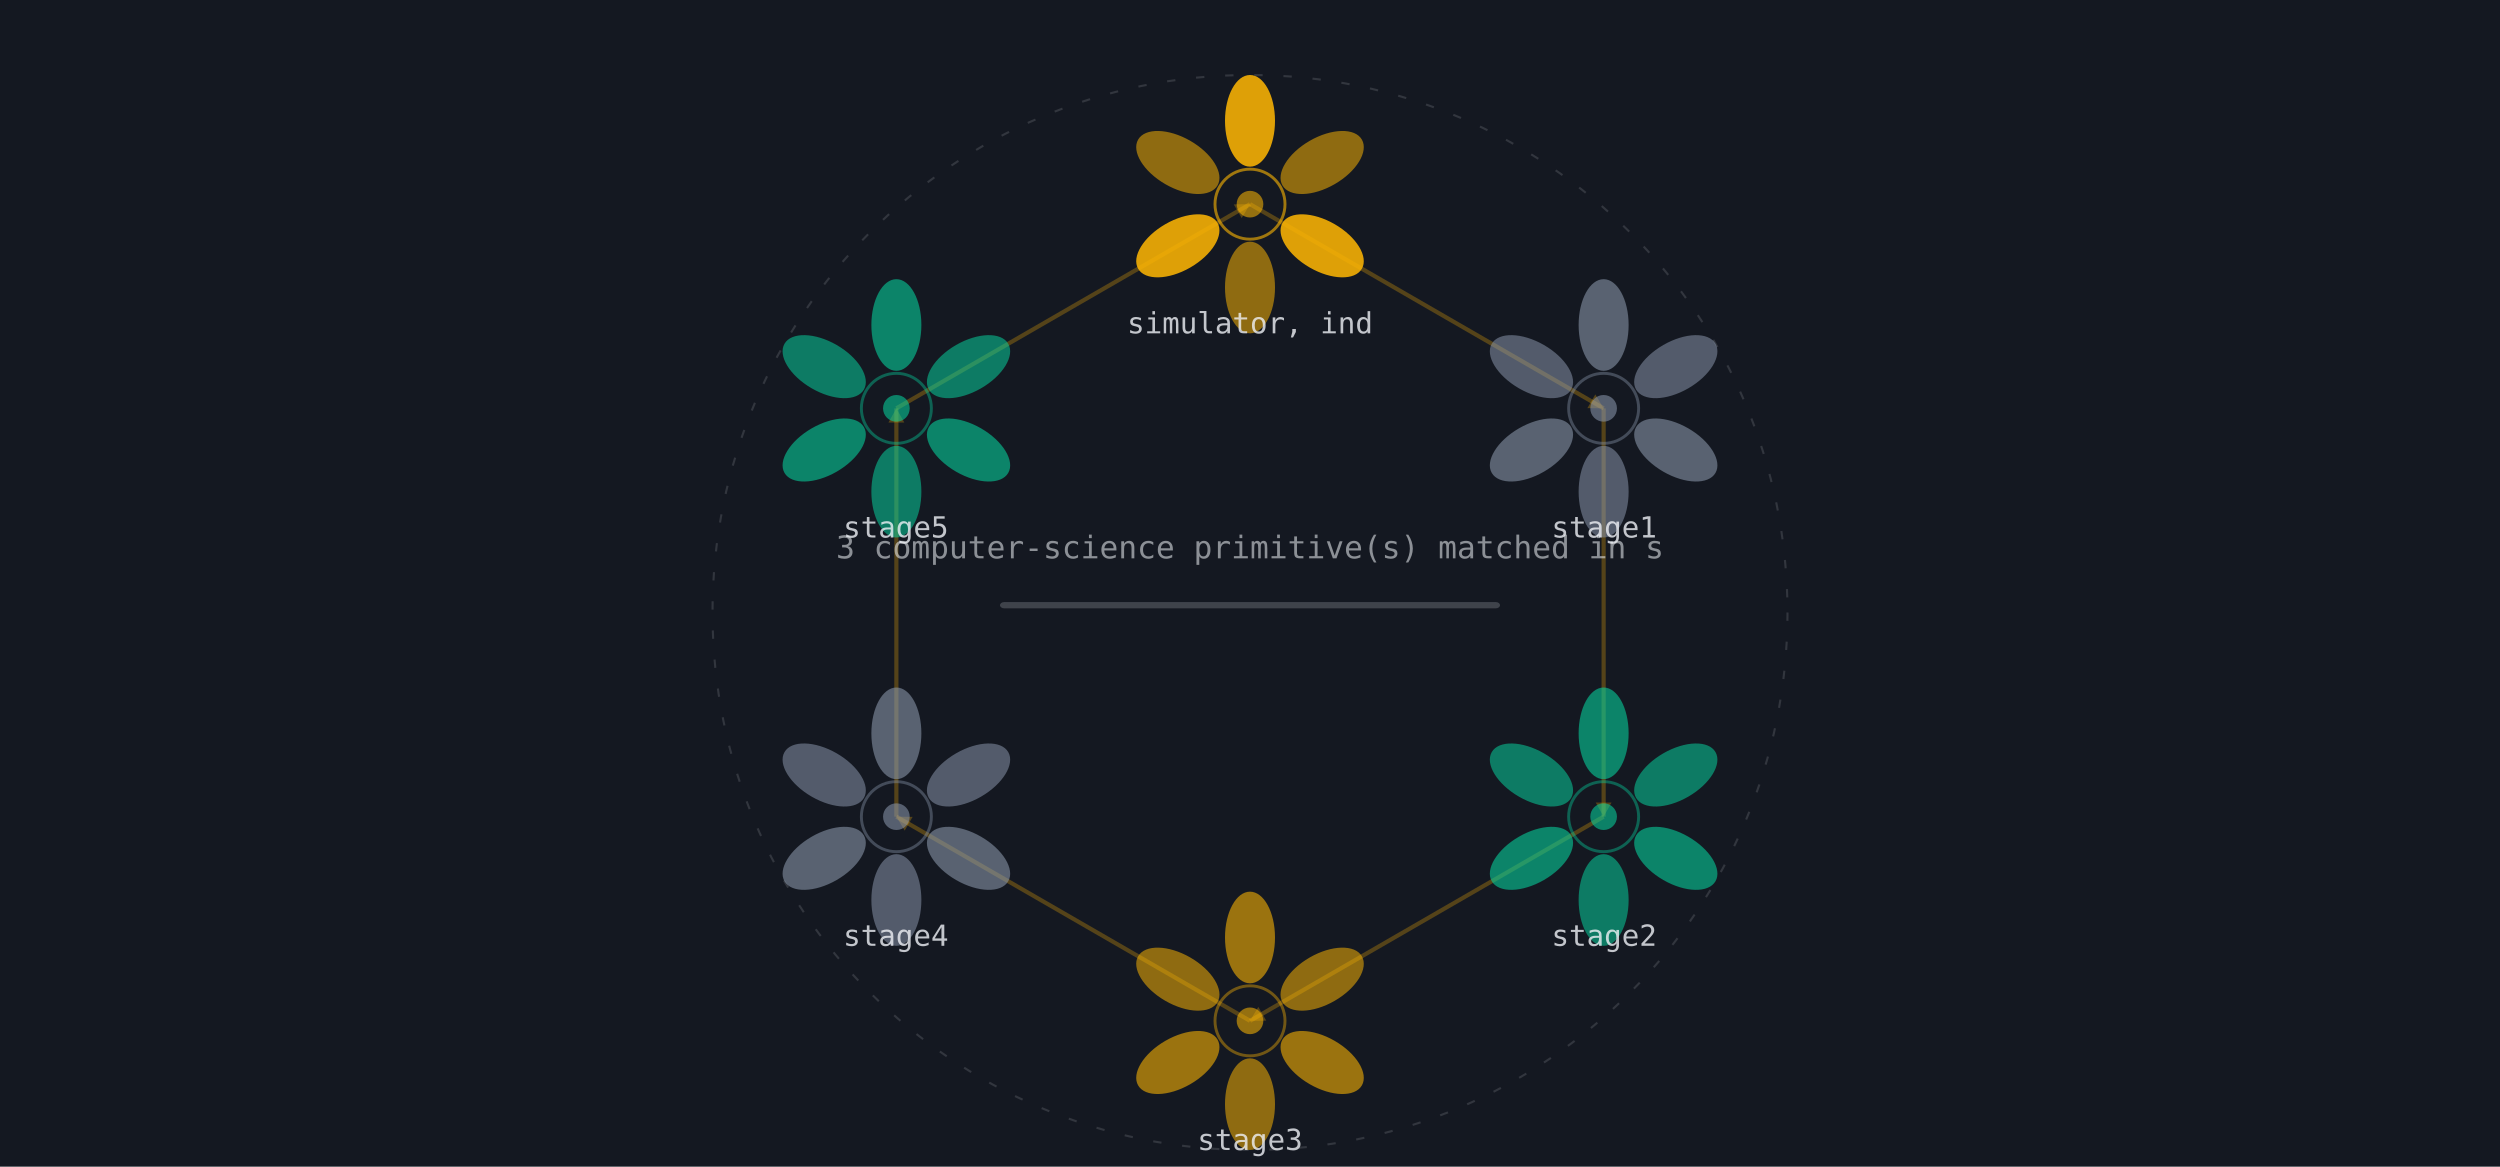
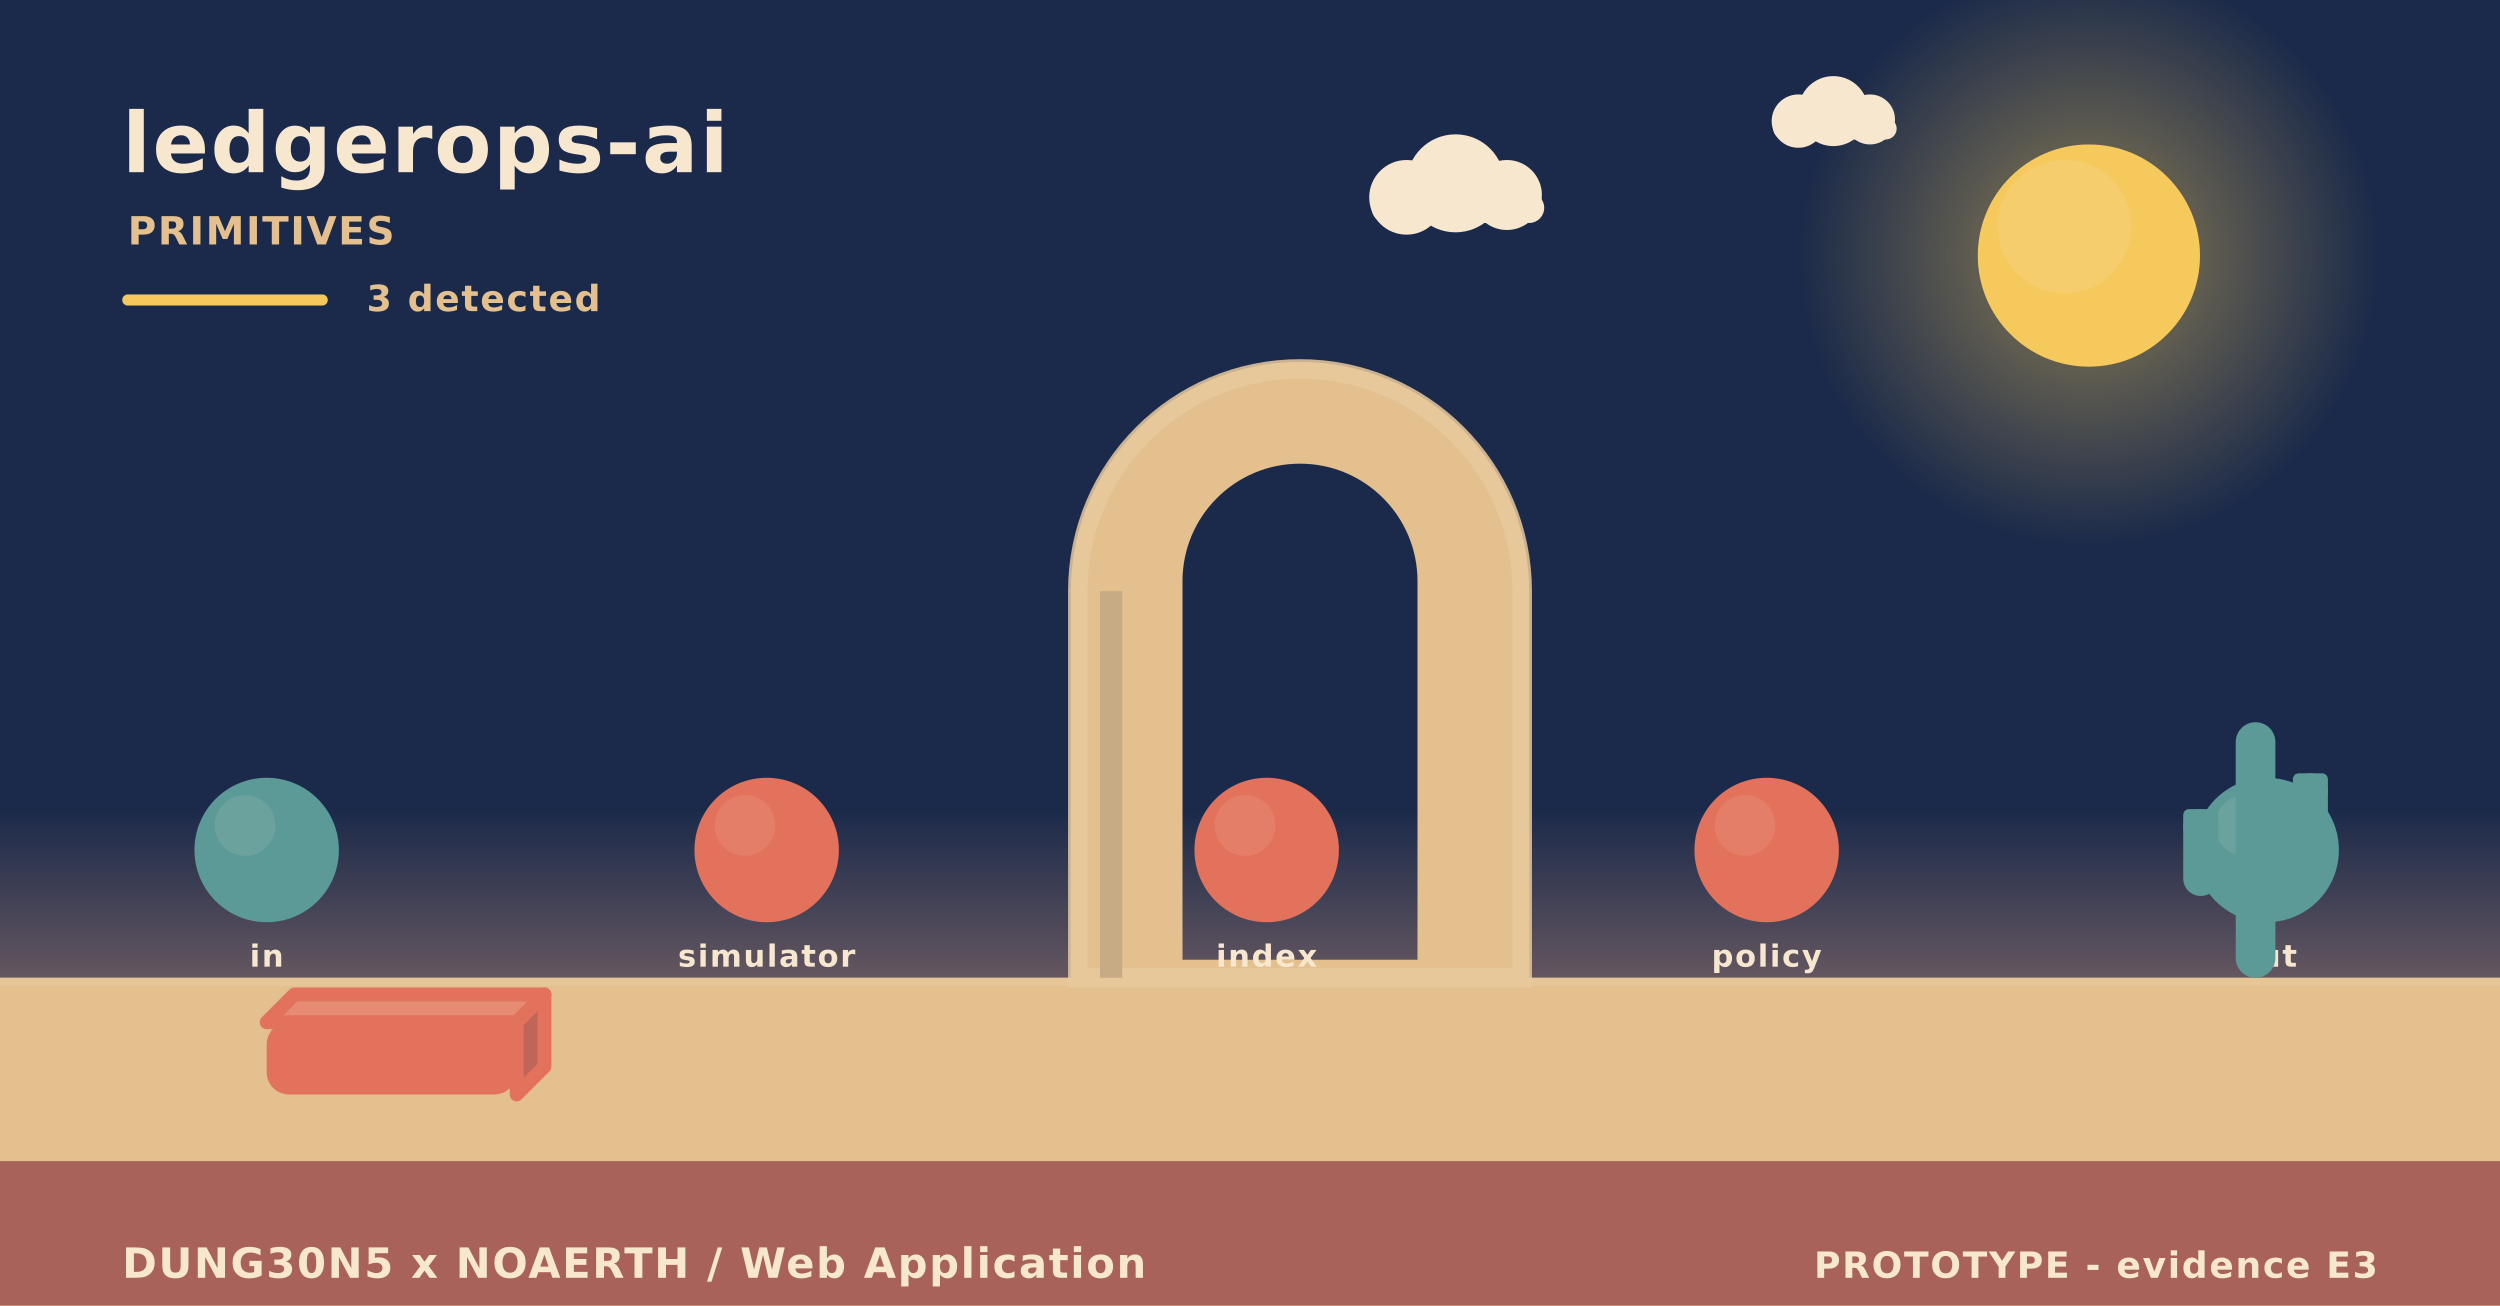
- <svg xmlns="http://www.w3.org/2000/svg" viewBox="0 0 1200 560" width="1200" height="560" role="img" aria-label="ledgerops-ai state machine">
-   <rect width="1200" height="560" fill="#141821" />
-   <defs>
-     <linearGradient id="gs" x1="0" y1="0" x2="1" y2="1">
-       <stop offset="0%" stop-color="#ffb703" />
-       <stop offset="100%" stop-color="#8d99ae" />
-     </linearGradient>
-   </defs>
-   <circle cx="600.00" cy="294.00" r="258.00" fill="none" stroke="rgba(238,241,246,0.140)" stroke-width="1.00" opacity="1.00" stroke-dasharray="4 10" />
-   <line x1="600.00" y1="98.00" x2="769.74" y2="196.00" stroke="rgba(255,183,3,0.500)" stroke-width="2.00" opacity="0.55" />
-   <polygon points="769.74,196.00 765.75,189.31 761.95,195.89" fill="rgba(255,183,3,0.500)" opacity="0.55" />
-   <line x1="769.74" y1="196.00" x2="769.74" y2="392.00" stroke="rgba(255,183,3,0.500)" stroke-width="2.00" opacity="0.55" />
-   <polygon points="769.74,392.00 773.54,385.20 765.94,385.20" fill="rgba(255,183,3,0.500)" opacity="0.55" />
-   <line x1="769.74" y1="392.00" x2="600.00" y2="490.00" stroke="rgba(255,183,3,0.500)" stroke-width="2.00" opacity="0.55" />
-   <polygon points="600.00,490.00 607.79,489.89 603.99,483.31" fill="rgba(255,183,3,0.500)" opacity="0.55" />
-   <line x1="600.00" y1="490.00" x2="430.26" y2="392.00" stroke="rgba(255,183,3,0.500)" stroke-width="2.00" opacity="0.55" />
-   <polygon points="430.26,392.00 434.25,398.69 438.05,392.11" fill="rgba(255,183,3,0.500)" opacity="0.55" />
-   <line x1="430.26" y1="392.00" x2="430.26" y2="196.00" stroke="rgba(255,183,3,0.500)" stroke-width="2.00" opacity="0.55" />
-   <polygon points="430.26,196.00 426.46,202.80 434.06,202.80" fill="rgba(255,183,3,0.500)" opacity="0.55" />
-   <line x1="430.26" y1="196.00" x2="600.00" y2="98.00" stroke="rgba(255,183,3,0.500)" stroke-width="2.00" opacity="0.55" />
-   <polygon points="600.00,98.00 592.21,98.11 596.01,104.69" fill="rgba(255,183,3,0.500)" opacity="0.55" />
-   <ellipse cx="600.00" cy="58.00" rx="12.00" ry="22.00" fill="rgba(255,183,3,0.900)" opacity="0.95" transform="rotate(0.0 600.00 58.00)" />
-   <ellipse cx="634.64" cy="78.00" rx="12.00" ry="22.00" fill="rgba(255,183,3,0.550)" opacity="0.95" transform="rotate(60.0 634.64 78.00)" />
-   <ellipse cx="634.64" cy="118.00" rx="12.00" ry="22.00" fill="rgba(255,183,3,0.900)" opacity="0.95" transform="rotate(120.0 634.64 118.00)" />
-   <ellipse cx="600.00" cy="138.00" rx="12.00" ry="22.00" fill="rgba(255,183,3,0.550)" opacity="0.95" transform="rotate(180.0 600.00 138.00)" />
-   <ellipse cx="565.36" cy="118.00" rx="12.00" ry="22.00" fill="rgba(255,183,3,0.900)" opacity="0.95" transform="rotate(240.0 565.36 118.00)" />
-   <ellipse cx="565.36" cy="78.00" rx="12.00" ry="22.00" fill="rgba(255,183,3,0.550)" opacity="0.95" transform="rotate(300.0 565.36 78.00)" />
-   <circle cx="600.00" cy="98.00" r="16.80" fill="none" stroke="rgba(255,183,3,0.900)" stroke-width="1.40" opacity="0.66" />
-   <circle cx="600.00" cy="98.00" r="6.40" fill="rgba(255,183,3,0.550)" opacity="1.00" />
-   <text x="600" y="160" font-family="ui-monospace,Menlo,monospace" font-size="14" fill="rgba(238,241,246,0.800)" text-anchor="middle">simulator, ind</text>
-   <ellipse cx="769.74" cy="156.00" rx="12.00" ry="22.00" fill="rgba(141,153,174,0.600)" opacity="0.95" transform="rotate(0.0 769.74 156.00)" />
-   <ellipse cx="804.38" cy="176.00" rx="12.00" ry="22.00" fill="rgba(141,153,174,0.550)" opacity="0.95" transform="rotate(60.0 804.38 176.00)" />
-   <ellipse cx="804.38" cy="216.00" rx="12.00" ry="22.00" fill="rgba(141,153,174,0.600)" opacity="0.95" transform="rotate(120.0 804.38 216.00)" />
-   <ellipse cx="769.74" cy="236.00" rx="12.00" ry="22.00" fill="rgba(141,153,174,0.550)" opacity="0.95" transform="rotate(180.0 769.74 236.00)" />
-   <ellipse cx="735.10" cy="216.00" rx="12.00" ry="22.00" fill="rgba(141,153,174,0.600)" opacity="0.95" transform="rotate(240.0 735.10 216.00)" />
-   <ellipse cx="735.10" cy="176.00" rx="12.00" ry="22.00" fill="rgba(141,153,174,0.550)" opacity="0.95" transform="rotate(300.0 735.10 176.00)" />
-   <circle cx="769.74" cy="196.00" r="16.80" fill="none" stroke="rgba(141,153,174,0.600)" stroke-width="1.40" opacity="0.66" />
-   <circle cx="769.74" cy="196.00" r="6.40" fill="rgba(141,153,174,0.550)" opacity="1.00" />
-   <text x="770" y="258" font-family="ui-monospace,Menlo,monospace" font-size="14" fill="rgba(238,241,246,0.800)" text-anchor="middle">stage1</text>
-   <ellipse cx="769.74" cy="352.00" rx="12.00" ry="22.00" fill="rgba(6,214,160,0.600)" opacity="0.95" transform="rotate(0.0 769.74 352.00)" />
-   <ellipse cx="804.38" cy="372.00" rx="12.00" ry="22.00" fill="rgba(6,214,160,0.550)" opacity="0.95" transform="rotate(60.0 804.38 372.00)" />
-   <ellipse cx="804.38" cy="412.00" rx="12.00" ry="22.00" fill="rgba(6,214,160,0.600)" opacity="0.95" transform="rotate(120.0 804.38 412.00)" />
-   <ellipse cx="769.74" cy="432.00" rx="12.00" ry="22.00" fill="rgba(6,214,160,0.550)" opacity="0.95" transform="rotate(180.0 769.74 432.00)" />
-   <ellipse cx="735.10" cy="412.00" rx="12.00" ry="22.00" fill="rgba(6,214,160,0.600)" opacity="0.95" transform="rotate(240.0 735.10 412.00)" />
-   <ellipse cx="735.10" cy="372.00" rx="12.00" ry="22.00" fill="rgba(6,214,160,0.550)" opacity="0.95" transform="rotate(300.0 735.10 372.00)" />
-   <circle cx="769.74" cy="392.00" r="16.80" fill="none" stroke="rgba(6,214,160,0.600)" stroke-width="1.40" opacity="0.66" />
-   <circle cx="769.74" cy="392.00" r="6.40" fill="rgba(6,214,160,0.550)" opacity="1.00" />
-   <text x="770" y="454" font-family="ui-monospace,Menlo,monospace" font-size="14" fill="rgba(238,241,246,0.800)" text-anchor="middle">stage2</text>
-   <ellipse cx="600.00" cy="450.00" rx="12.00" ry="22.00" fill="rgba(255,183,3,0.600)" opacity="0.95" transform="rotate(0.0 600.00 450.00)" />
-   <ellipse cx="634.64" cy="470.00" rx="12.00" ry="22.00" fill="rgba(255,183,3,0.550)" opacity="0.95" transform="rotate(60.0 634.64 470.00)" />
-   <ellipse cx="634.64" cy="510.00" rx="12.00" ry="22.00" fill="rgba(255,183,3,0.600)" opacity="0.95" transform="rotate(120.0 634.64 510.00)" />
-   <ellipse cx="600.00" cy="530.00" rx="12.00" ry="22.00" fill="rgba(255,183,3,0.550)" opacity="0.95" transform="rotate(180.0 600.00 530.00)" />
-   <ellipse cx="565.36" cy="510.00" rx="12.00" ry="22.00" fill="rgba(255,183,3,0.600)" opacity="0.95" transform="rotate(240.0 565.36 510.00)" />
-   <ellipse cx="565.36" cy="470.00" rx="12.00" ry="22.00" fill="rgba(255,183,3,0.550)" opacity="0.95" transform="rotate(300.0 565.36 470.00)" />
-   <circle cx="600.00" cy="490.00" r="16.80" fill="none" stroke="rgba(255,183,3,0.600)" stroke-width="1.40" opacity="0.66" />
-   <circle cx="600.00" cy="490.00" r="6.40" fill="rgba(255,183,3,0.550)" opacity="1.00" />
-   <text x="600" y="552" font-family="ui-monospace,Menlo,monospace" font-size="14" fill="rgba(238,241,246,0.800)" text-anchor="middle">stage3</text>
-   <ellipse cx="430.26" cy="352.00" rx="12.00" ry="22.00" fill="rgba(141,153,174,0.600)" opacity="0.95" transform="rotate(0.0 430.26 352.00)" />
-   <ellipse cx="464.90" cy="372.00" rx="12.00" ry="22.00" fill="rgba(141,153,174,0.550)" opacity="0.95" transform="rotate(60.0 464.90 372.00)" />
-   <ellipse cx="464.90" cy="412.00" rx="12.00" ry="22.00" fill="rgba(141,153,174,0.600)" opacity="0.95" transform="rotate(120.0 464.90 412.00)" />
-   <ellipse cx="430.26" cy="432.00" rx="12.00" ry="22.00" fill="rgba(141,153,174,0.550)" opacity="0.95" transform="rotate(180.0 430.26 432.00)" />
-   <ellipse cx="395.62" cy="412.00" rx="12.00" ry="22.00" fill="rgba(141,153,174,0.600)" opacity="0.95" transform="rotate(240.0 395.62 412.00)" />
-   <ellipse cx="395.62" cy="372.00" rx="12.00" ry="22.00" fill="rgba(141,153,174,0.550)" opacity="0.95" transform="rotate(300.0 395.62 372.00)" />
-   <circle cx="430.26" cy="392.00" r="16.80" fill="none" stroke="rgba(141,153,174,0.600)" stroke-width="1.40" opacity="0.66" />
-   <circle cx="430.26" cy="392.00" r="6.40" fill="rgba(141,153,174,0.550)" opacity="1.00" />
-   <text x="430" y="454" font-family="ui-monospace,Menlo,monospace" font-size="14" fill="rgba(238,241,246,0.800)" text-anchor="middle">stage4</text>
-   <ellipse cx="430.26" cy="156.00" rx="12.00" ry="22.00" fill="rgba(6,214,160,0.600)" opacity="0.95" transform="rotate(0.0 430.26 156.00)" />
-   <ellipse cx="464.90" cy="176.00" rx="12.00" ry="22.00" fill="rgba(6,214,160,0.550)" opacity="0.95" transform="rotate(60.0 464.90 176.00)" />
-   <ellipse cx="464.90" cy="216.00" rx="12.00" ry="22.00" fill="rgba(6,214,160,0.600)" opacity="0.95" transform="rotate(120.0 464.90 216.00)" />
-   <ellipse cx="430.26" cy="236.00" rx="12.00" ry="22.00" fill="rgba(6,214,160,0.550)" opacity="0.95" transform="rotate(180.0 430.26 236.00)" />
-   <ellipse cx="395.62" cy="216.00" rx="12.00" ry="22.00" fill="rgba(6,214,160,0.600)" opacity="0.95" transform="rotate(240.0 395.62 216.00)" />
-   <ellipse cx="395.62" cy="176.00" rx="12.00" ry="22.00" fill="rgba(6,214,160,0.550)" opacity="0.95" transform="rotate(300.0 395.62 176.00)" />
-   <circle cx="430.26" cy="196.00" r="16.80" fill="none" stroke="rgba(6,214,160,0.600)" stroke-width="1.40" opacity="0.66" />
-   <circle cx="430.26" cy="196.00" r="6.40" fill="rgba(6,214,160,0.550)" opacity="1.00" />
-   <text x="430" y="258" font-family="ui-monospace,Menlo,monospace" font-size="14" fill="rgba(238,241,246,0.800)" text-anchor="middle">stage5</text>
-   <rect x="480.00" y="289.00" width="240.00" height="3.00" rx="2.00" fill="rgba(238,241,246,0.200)" opacity="1.00" />
-   <text x="600" y="268" font-family="ui-monospace,Menlo,monospace" font-size="15" fill="rgba(238,241,246,0.550)" text-anchor="middle">3 computer-science primitive(s) matched in s</text>
+ <svg xmlns="http://www.w3.org/2000/svg" width="900" height="470" viewBox="0 0 900 470" role="img" aria-label="ledgerops-ai - how it behaves">
+   <linearGradient id="skys" x1="0" y1="0" x2="0" y2="1">
+     <stop offset="0" stop-color="#1b2a4a" />
+     <stop offset="0.62" stop-color="#1b2a4a" />
+     <stop offset="1" stop-color="#f3ad8a" />
+   </linearGradient>
+   <rect width="900" height="470" fill="url(#skys)" />
+   <radialGradient id="suns">
+     <stop offset="0.35" stop-color="#f5c95c" stop-opacity="0.34" />
+     <stop offset="1" stop-color="#f5c95c" stop-opacity="0" />
+   </radialGradient>
+   <circle cx="752" cy="92" r="104" fill="url(#suns)" />
+   <circle cx="752" cy="92" r="40" fill="#f5c95c" />
+   <circle cx="743.2" cy="81.6" r="24" fill="#f5d27e" opacity="0.5" />
+   <g>
+     <circle cx="524" cy="66" r="17.64" fill="#f6e7ce" />
+     <circle cx="506.36" cy="71.04" r="13.44" fill="#f6e7ce" />
+     <circle cx="542.48" cy="70.2" r="12.6" fill="#f6e7ce" />
+     <rect x="493.76" y="69.36" width="62.16" height="10.92" rx="5.46" fill="#f6e7ce" />
+   </g>
+   <g>
+     <circle cx="660" cy="40" r="12.6" fill="#f6e7ce" />
+     <circle cx="647.4" cy="43.6" r="9.6" fill="#f6e7ce" />
+     <circle cx="673.2" cy="43" r="9" fill="#f6e7ce" />
+     <rect x="638.4" y="42.4" width="44.4" height="7.8" rx="3.9" fill="#f6e7ce" />
+   </g>
+   <rect x="0" y="352" width="900" height="118" fill="#e3c08d" />
+   <rect x="0" y="352" width="900" height="3" fill="#e6c596" />
+   <text x="44" y="62" font-family="Verdana,DejaVu Sans,sans-serif" font-size="30" font-weight="700" letter-spacing="0.6" fill="#f6e7ce" text-anchor="start">ledgerops-ai</text>
+   <text x="46" y="88" font-family="Verdana,DejaVu Sans,sans-serif" font-size="14" font-weight="700" letter-spacing="0.6" fill="#e3c08d" text-anchor="start">PRIMITIVES</text>
+   <rect x="44" y="106" width="74" height="4" rx="2" fill="#f5c95c" />
+   <text x="132" y="112" font-family="Verdana,DejaVu Sans,sans-serif" font-size="13" font-weight="700" letter-spacing="0.6" fill="#e3c08d" text-anchor="start">3 detected</text>
+   <path d="M388,352 L388,212.8 A80,80 0 0 1 548,212.8 L548,352 Z M423.2,348 L423.2,209.22 A44.8,44.8 0 0 1 512.8,209.22 L512.8,348 Z" fill="#e3c08d" fill-rule="evenodd" stroke="#e3c08d" stroke-width="5" stroke-linejoin="round" />
+   <path d="M388,352 L388,212.8 A80,80 0 0 1 548,212.8 L548,352 Z" fill="none" stroke="#e8c99d" stroke-width="7" stroke-linecap="round" opacity="0.85" />
+   <rect x="396" y="212.8" width="8" height="139.2" fill="#c7ab84" />
+   <circle cx="96" cy="306" r="26" fill="#5b9a97" />
+   <circle cx="88.2" cy="297.16" r="10.92" fill="#7aa9a2" opacity="0.55" />
+   <text x="96" y="348" font-family="Verdana,DejaVu Sans,sans-serif" font-size="11" font-weight="700" letter-spacing="0.6" fill="#f6e7ce" text-anchor="middle">in</text>
+   <circle cx="276" cy="306" r="26" fill="#e2725b" />
+   <circle cx="268.2" cy="297.16" r="10.92" fill="#e68972" opacity="0.55" />
+   <text x="276" y="348" font-family="Verdana,DejaVu Sans,sans-serif" font-size="11" font-weight="700" letter-spacing="0.6" fill="#f6e7ce" text-anchor="middle">simulator</text>
+   <circle cx="456" cy="306" r="26" fill="#e2725b" />
+   <circle cx="448.2" cy="297.16" r="10.92" fill="#e68972" opacity="0.55" />
+   <text x="456" y="348" font-family="Verdana,DejaVu Sans,sans-serif" font-size="11" font-weight="700" letter-spacing="0.6" fill="#f6e7ce" text-anchor="middle">index</text>
+   <circle cx="636" cy="306" r="26" fill="#e2725b" />
+   <circle cx="628.2" cy="297.16" r="10.92" fill="#e68972" opacity="0.55" />
+   <text x="636" y="348" font-family="Verdana,DejaVu Sans,sans-serif" font-size="11" font-weight="700" letter-spacing="0.6" fill="#f6e7ce" text-anchor="middle">policy</text>
+   <circle cx="816" cy="306" r="26" fill="#5b9a97" />
+   <circle cx="808.2" cy="297.16" r="10.92" fill="#7aa9a2" opacity="0.55" />
+   <text x="816" y="348" font-family="Verdana,DejaVu Sans,sans-serif" font-size="11" font-weight="700" letter-spacing="0.6" fill="#f6e7ce" text-anchor="middle">out</text>
+   <path d="M96,368 L186,368 L196,358 L106,358 Z" fill="#e68c74" stroke="#e2725b" stroke-width="5" stroke-linejoin="round" />
+   <path d="M186,368 L196,358 L196,384 L186,394 Z" fill="#c06658" stroke="#e2725b" stroke-width="5" stroke-linejoin="round" />
+   <rect x="96" y="368" width="90" height="26" rx="8" fill="#e2725b" />
+   <rect x="804.86" y="260" width="14.28" height="92" rx="7.14" fill="#5b9a97" />
+   <rect x="785.96" y="291.28" width="12.6" height="31.28" rx="6.3" fill="#5b9a97" />
+   <rect x="785.96" y="291.28" width="12.6" height="9.2" rx="2.1" fill="#5b9a97" />
+   <rect x="825.44" y="278.4" width="12.6" height="31.28" rx="6.3" fill="#5b9a97" />
+   <rect x="825.44" y="278.4" width="12.6" height="9.2" rx="2.1" fill="#5b9a97" />
+   <rect x="0" y="418" width="900" height="52" rx="0" fill="#a65c56" opacity="0.94" />
+   <text x="44" y="460" font-family="Verdana,DejaVu Sans,sans-serif" font-size="15" font-weight="700" letter-spacing="0.6" fill="#f6e7ce" text-anchor="start">DUNG30N5 x NOAERTH  /  Web Application</text>
+   <text x="856" y="460" font-family="Verdana,DejaVu Sans,sans-serif" font-size="13" font-weight="700" letter-spacing="0.6" fill="#f6e7ce" text-anchor="end">PROTOTYPE  -  evidence E3</text>
</svg>
